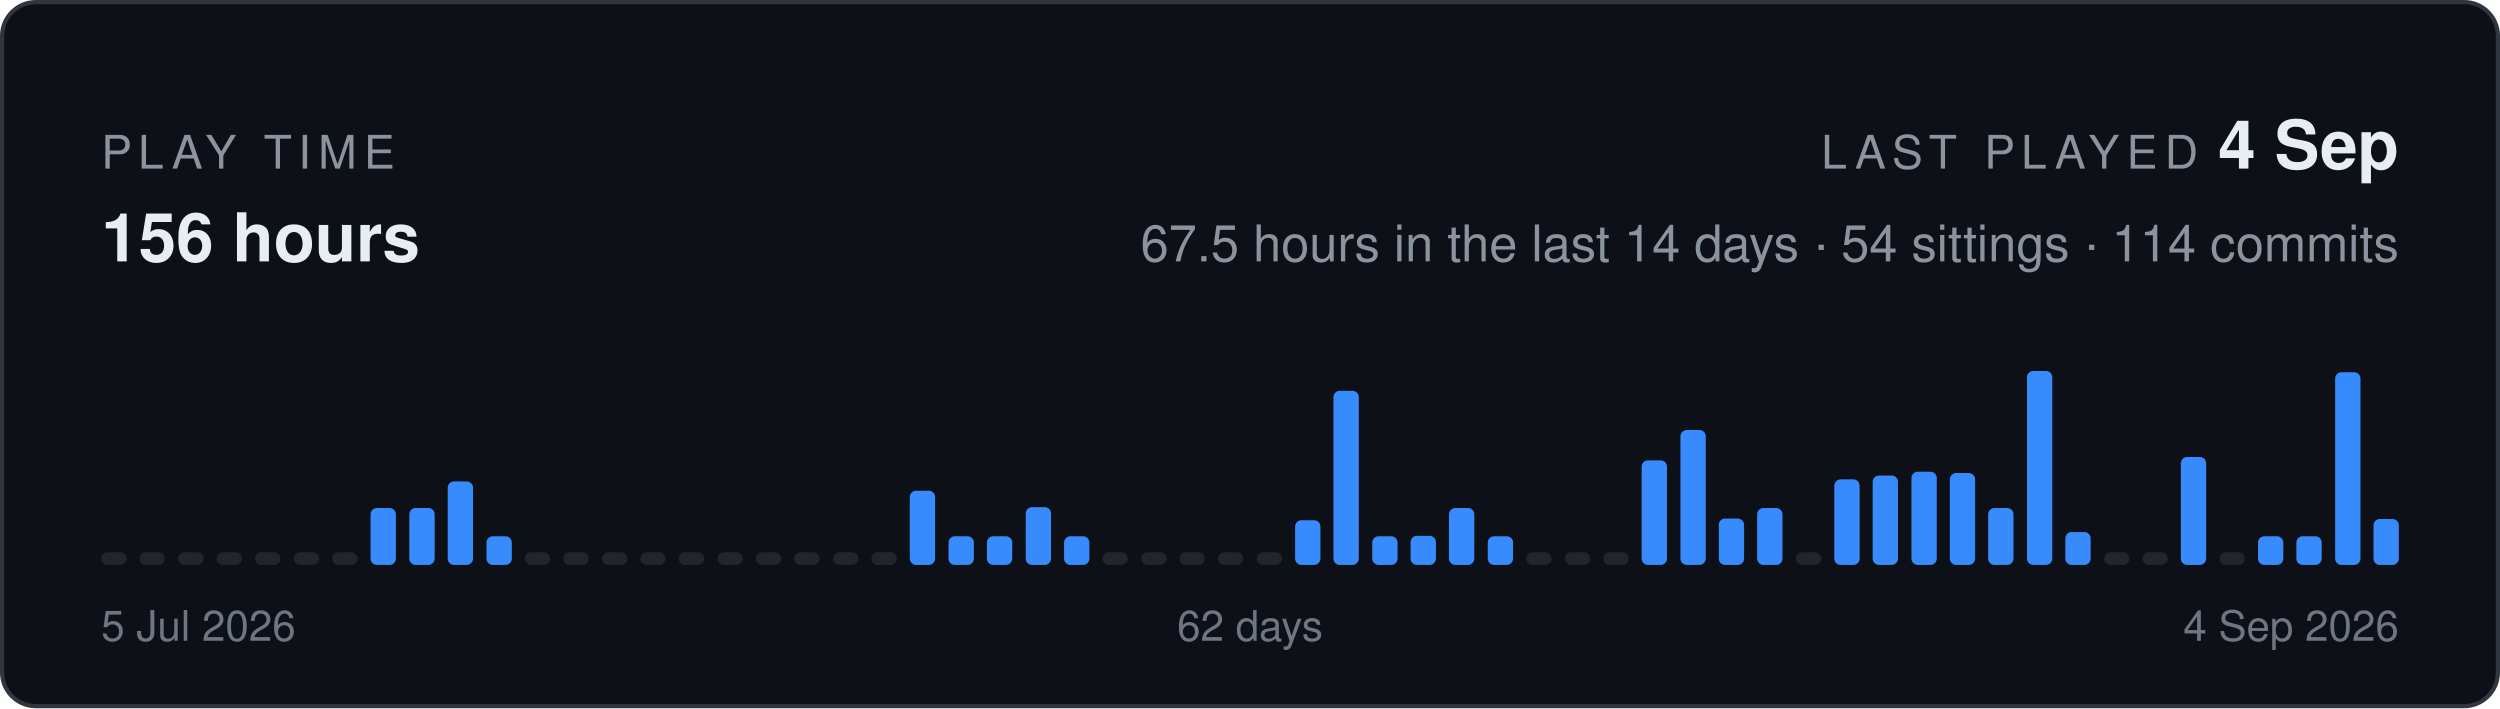
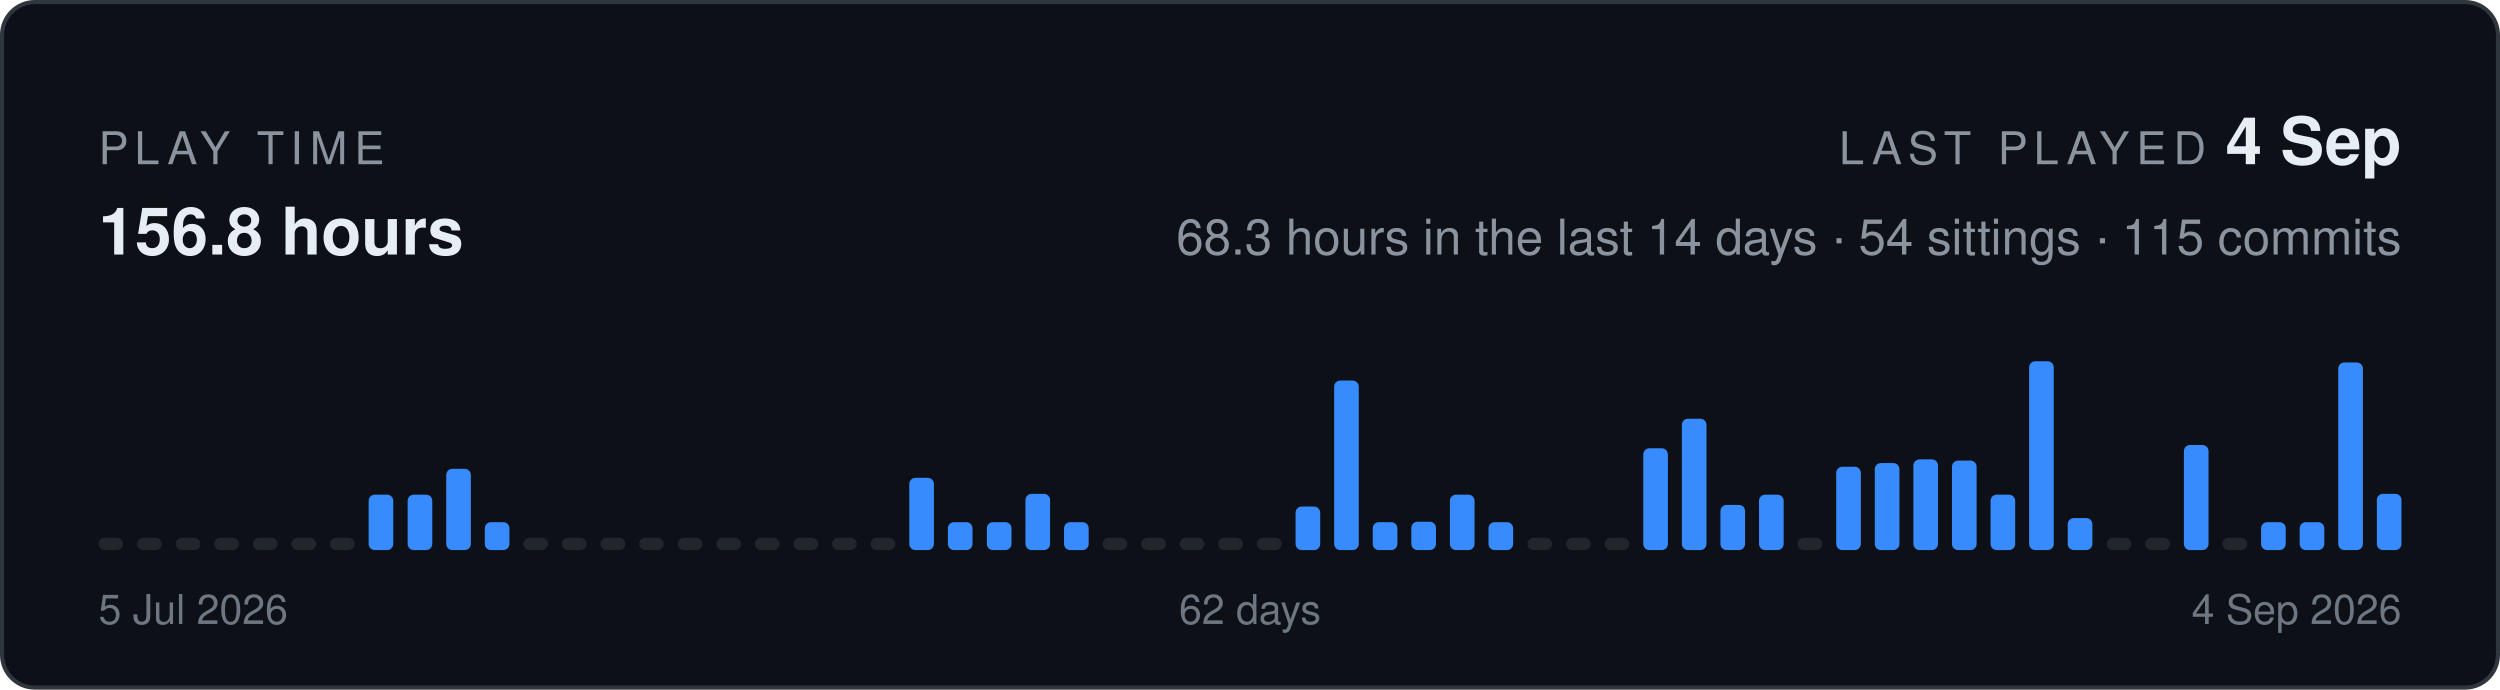
- <svg xmlns="http://www.w3.org/2000/svg" width="593" height="168" viewBox="0 0 593 168" role="img" aria-label="Play time: 156 hours over 114 commits, last played 4 Sep">
+ <svg xmlns="http://www.w3.org/2000/svg" width="609" height="168" viewBox="0 0 609 168" role="img" aria-label="Play time: 156.8 hours over 115 commits, last played 4 Sep">
  <style>
    .card { fill: #0d1117; stroke: #30363d }
    text { font-family: -apple-system, BlinkMacSystemFont, "Segoe UI", Helvetica, Arial, sans-serif }
    .label { font-size: 11px; letter-spacing: 1.7px; fill: #8b949e }
    .stat { font-size: 16px; font-weight: 600; letter-spacing: normal; fill: #e6edf3 }
    .note { font-size: 12px; fill: #8b949e }
    .axis { font-size: 10px; fill: #6e7681 }
    .bar { fill: #388bfd }
    .bar-quiet { fill: #21262d }
  </style>
-   <rect class="card" x="0.5" y="0.5" width="592" height="167" rx="8" />
+   <rect class="card" x="0.5" y="0.5" width="608" height="167" rx="8" />
  <text class="label" x="24" y="40">PLAY TIME</text>
-   <text class="stat" x="24" y="62">156 hours</text>
-   <text class="label" x="569" y="40" text-anchor="end">LAST PLAYED <tspan class="stat">4 Sep</tspan>
+   <text class="stat" x="24" y="62">156.8 hours</text>
+   <text class="label" x="585" y="40" text-anchor="end">LAST PLAYED <tspan class="stat">4 Sep</tspan>
  </text>
-   <text class="note" x="569" y="62" text-anchor="end">67.5 hours in the last 14 days   ·   54 sittings   ·   114 commits</text>
+   <text class="note" x="585" y="62" text-anchor="end">68.3 hours in the last 14 days   ·   54 sittings   ·   115 commits</text>
  <rect class="bar-quiet" x="24.0" y="131.0" width="6" height="3.0" rx="1.5" />
-   <rect class="bar-quiet" x="33.1" y="131.0" width="6" height="3.0" rx="1.5" />
-   <rect class="bar-quiet" x="42.3" y="131.0" width="6" height="3.0" rx="1.5" />
-   <rect class="bar-quiet" x="51.4" y="131.0" width="6" height="3.0" rx="1.5" />
-   <rect class="bar-quiet" x="60.5" y="131.0" width="6" height="3.0" rx="1.5" />
-   <rect class="bar-quiet" x="69.7" y="131.0" width="6" height="3.0" rx="1.5" />
-   <rect class="bar-quiet" x="78.8" y="131.0" width="6" height="3.0" rx="1.5" />
-   <rect class="bar" x="87.9" y="120.5" width="6" height="13.5" rx="1.5" />
-   <rect class="bar" x="97.1" y="120.5" width="6" height="13.5" rx="1.5" />
-   <rect class="bar" x="106.2" y="114.2" width="6" height="19.8" rx="1.5" />
-   <rect class="bar" x="115.4" y="127.2" width="6" height="6.8" rx="1.5" />
-   <rect class="bar-quiet" x="124.5" y="131.0" width="6" height="3.0" rx="1.5" />
-   <rect class="bar-quiet" x="133.6" y="131.0" width="6" height="3.0" rx="1.5" />
-   <rect class="bar-quiet" x="142.8" y="131.0" width="6" height="3.0" rx="1.5" />
-   <rect class="bar-quiet" x="151.9" y="131.0" width="6" height="3.0" rx="1.5" />
-   <rect class="bar-quiet" x="161.0" y="131.0" width="6" height="3.0" rx="1.5" />
-   <rect class="bar-quiet" x="170.2" y="131.0" width="6" height="3.0" rx="1.5" />
-   <rect class="bar-quiet" x="179.3" y="131.0" width="6" height="3.0" rx="1.5" />
-   <rect class="bar-quiet" x="188.4" y="131.0" width="6" height="3.0" rx="1.5" />
-   <rect class="bar-quiet" x="197.6" y="131.0" width="6" height="3.0" rx="1.5" />
-   <rect class="bar-quiet" x="206.7" y="131.0" width="6" height="3.0" rx="1.5" />
-   <rect class="bar" x="215.8" y="116.4" width="6" height="17.6" rx="1.5" />
-   <rect class="bar" x="225.0" y="127.2" width="6" height="6.8" rx="1.5" />
-   <rect class="bar" x="234.1" y="127.2" width="6" height="6.8" rx="1.5" />
-   <rect class="bar" x="243.3" y="120.3" width="6" height="13.7" rx="1.5" />
-   <rect class="bar" x="252.4" y="127.2" width="6" height="6.8" rx="1.5" />
-   <rect class="bar-quiet" x="261.5" y="131.0" width="6" height="3.0" rx="1.5" />
-   <rect class="bar-quiet" x="270.7" y="131.0" width="6" height="3.0" rx="1.5" />
-   <rect class="bar-quiet" x="279.8" y="131.0" width="6" height="3.0" rx="1.5" />
-   <rect class="bar-quiet" x="288.9" y="131.0" width="6" height="3.0" rx="1.5" />
-   <rect class="bar-quiet" x="298.1" y="131.0" width="6" height="3.0" rx="1.5" />
-   <rect class="bar" x="307.2" y="123.4" width="6" height="10.6" rx="1.5" />
-   <rect class="bar" x="316.3" y="92.7" width="6" height="41.3" rx="1.5" />
-   <rect class="bar" x="325.5" y="127.2" width="6" height="6.8" rx="1.5" />
-   <rect class="bar" x="334.6" y="127.1" width="6" height="6.9" rx="1.5" />
-   <rect class="bar" x="343.7" y="120.5" width="6" height="13.5" rx="1.5" />
-   <rect class="bar" x="352.9" y="127.2" width="6" height="6.8" rx="1.5" />
-   <rect class="bar-quiet" x="362.0" y="131.0" width="6" height="3.0" rx="1.5" />
-   <rect class="bar-quiet" x="371.2" y="131.0" width="6" height="3.0" rx="1.5" />
-   <rect class="bar-quiet" x="380.3" y="131.0" width="6" height="3.0" rx="1.5" />
-   <rect class="bar" x="389.4" y="109.2" width="6" height="24.8" rx="1.5" />
-   <rect class="bar" x="398.6" y="102.0" width="6" height="32.0" rx="1.5" />
-   <rect class="bar" x="407.7" y="123.0" width="6" height="11.0" rx="1.5" />
-   <rect class="bar" x="416.8" y="120.5" width="6" height="13.5" rx="1.5" />
-   <rect class="bar-quiet" x="426.0" y="131.0" width="6" height="3.0" rx="1.5" />
-   <rect class="bar" x="435.1" y="113.7" width="6" height="20.3" rx="1.5" />
-   <rect class="bar" x="444.2" y="112.8" width="6" height="21.2" rx="1.5" />
-   <rect class="bar" x="453.4" y="111.9" width="6" height="22.1" rx="1.5" />
-   <rect class="bar" x="462.5" y="112.2" width="6" height="21.8" rx="1.5" />
-   <rect class="bar" x="471.6" y="120.5" width="6" height="13.5" rx="1.5" />
-   <rect class="bar" x="480.8" y="88.0" width="6" height="46.0" rx="1.5" />
-   <rect class="bar" x="489.9" y="126.2" width="6" height="7.8" rx="1.5" />
-   <rect class="bar-quiet" x="499.1" y="131.0" width="6" height="3.0" rx="1.5" />
-   <rect class="bar-quiet" x="508.2" y="131.0" width="6" height="3.0" rx="1.5" />
-   <rect class="bar" x="517.3" y="108.4" width="6" height="25.6" rx="1.5" />
-   <rect class="bar-quiet" x="526.5" y="131.0" width="6" height="3.0" rx="1.5" />
-   <rect class="bar" x="535.6" y="127.2" width="6" height="6.8" rx="1.5" />
-   <rect class="bar" x="544.7" y="127.2" width="6" height="6.8" rx="1.5" />
-   <rect class="bar" x="553.9" y="88.3" width="6" height="45.7" rx="1.5" />
-   <rect class="bar" x="563.0" y="123.1" width="6" height="10.9" rx="1.5" />
+   <rect class="bar-quiet" x="33.4" y="131.0" width="6" height="3.0" rx="1.5" />
+   <rect class="bar-quiet" x="42.8" y="131.0" width="6" height="3.0" rx="1.5" />
+   <rect class="bar-quiet" x="52.2" y="131.0" width="6" height="3.0" rx="1.5" />
+   <rect class="bar-quiet" x="61.6" y="131.0" width="6" height="3.0" rx="1.5" />
+   <rect class="bar-quiet" x="71.0" y="131.0" width="6" height="3.0" rx="1.5" />
+   <rect class="bar-quiet" x="80.4" y="131.0" width="6" height="3.0" rx="1.5" />
+   <rect class="bar" x="89.8" y="120.5" width="6" height="13.5" rx="1.5" />
+   <rect class="bar" x="99.3" y="120.5" width="6" height="13.5" rx="1.5" />
+   <rect class="bar" x="108.7" y="114.2" width="6" height="19.8" rx="1.5" />
+   <rect class="bar" x="118.1" y="127.2" width="6" height="6.8" rx="1.5" />
+   <rect class="bar-quiet" x="127.5" y="131.0" width="6" height="3.0" rx="1.5" />
+   <rect class="bar-quiet" x="136.9" y="131.0" width="6" height="3.0" rx="1.5" />
+   <rect class="bar-quiet" x="146.3" y="131.0" width="6" height="3.0" rx="1.5" />
+   <rect class="bar-quiet" x="155.7" y="131.0" width="6" height="3.0" rx="1.5" />
+   <rect class="bar-quiet" x="165.1" y="131.0" width="6" height="3.0" rx="1.5" />
+   <rect class="bar-quiet" x="174.5" y="131.0" width="6" height="3.0" rx="1.5" />
+   <rect class="bar-quiet" x="183.9" y="131.0" width="6" height="3.0" rx="1.5" />
+   <rect class="bar-quiet" x="193.3" y="131.0" width="6" height="3.0" rx="1.5" />
+   <rect class="bar-quiet" x="202.7" y="131.0" width="6" height="3.0" rx="1.5" />
+   <rect class="bar-quiet" x="212.1" y="131.0" width="6" height="3.0" rx="1.5" />
+   <rect class="bar" x="221.5" y="116.4" width="6" height="17.6" rx="1.5" />
+   <rect class="bar" x="230.9" y="127.2" width="6" height="6.8" rx="1.5" />
+   <rect class="bar" x="240.4" y="127.2" width="6" height="6.8" rx="1.5" />
+   <rect class="bar" x="249.8" y="120.3" width="6" height="13.7" rx="1.5" />
+   <rect class="bar" x="259.2" y="127.2" width="6" height="6.8" rx="1.5" />
+   <rect class="bar-quiet" x="268.6" y="131.0" width="6" height="3.0" rx="1.5" />
+   <rect class="bar-quiet" x="278.0" y="131.0" width="6" height="3.0" rx="1.5" />
+   <rect class="bar-quiet" x="287.4" y="131.0" width="6" height="3.0" rx="1.5" />
+   <rect class="bar-quiet" x="296.8" y="131.0" width="6" height="3.0" rx="1.5" />
+   <rect class="bar-quiet" x="306.2" y="131.0" width="6" height="3.0" rx="1.5" />
+   <rect class="bar" x="315.6" y="123.4" width="6" height="10.6" rx="1.5" />
+   <rect class="bar" x="325.0" y="92.7" width="6" height="41.3" rx="1.5" />
+   <rect class="bar" x="334.4" y="127.2" width="6" height="6.8" rx="1.5" />
+   <rect class="bar" x="343.8" y="127.1" width="6" height="6.9" rx="1.5" />
+   <rect class="bar" x="353.2" y="120.5" width="6" height="13.5" rx="1.5" />
+   <rect class="bar" x="362.6" y="127.2" width="6" height="6.8" rx="1.5" />
+   <rect class="bar-quiet" x="372.1" y="131.0" width="6" height="3.0" rx="1.5" />
+   <rect class="bar-quiet" x="381.5" y="131.0" width="6" height="3.0" rx="1.5" />
+   <rect class="bar-quiet" x="390.9" y="131.0" width="6" height="3.0" rx="1.5" />
+   <rect class="bar" x="400.3" y="109.2" width="6" height="24.8" rx="1.5" />
+   <rect class="bar" x="409.7" y="102.0" width="6" height="32.0" rx="1.5" />
+   <rect class="bar" x="419.1" y="123.0" width="6" height="11.0" rx="1.5" />
+   <rect class="bar" x="428.5" y="120.5" width="6" height="13.5" rx="1.5" />
+   <rect class="bar-quiet" x="437.9" y="131.0" width="6" height="3.0" rx="1.5" />
+   <rect class="bar" x="447.3" y="113.7" width="6" height="20.3" rx="1.5" />
+   <rect class="bar" x="456.7" y="112.8" width="6" height="21.2" rx="1.5" />
+   <rect class="bar" x="466.1" y="111.9" width="6" height="22.1" rx="1.5" />
+   <rect class="bar" x="475.5" y="112.2" width="6" height="21.8" rx="1.5" />
+   <rect class="bar" x="484.9" y="120.5" width="6" height="13.5" rx="1.5" />
+   <rect class="bar" x="494.3" y="88.0" width="6" height="46.0" rx="1.5" />
+   <rect class="bar" x="503.7" y="126.2" width="6" height="7.8" rx="1.5" />
+   <rect class="bar-quiet" x="513.2" y="131.0" width="6" height="3.0" rx="1.5" />
+   <rect class="bar-quiet" x="522.6" y="131.0" width="6" height="3.0" rx="1.5" />
+   <rect class="bar" x="532.0" y="108.4" width="6" height="25.6" rx="1.5" />
+   <rect class="bar-quiet" x="541.4" y="131.0" width="6" height="3.0" rx="1.5" />
+   <rect class="bar" x="550.8" y="127.2" width="6" height="6.8" rx="1.5" />
+   <rect class="bar" x="560.2" y="127.2" width="6" height="6.8" rx="1.5" />
+   <rect class="bar" x="569.6" y="88.3" width="6" height="45.7" rx="1.5" />
+   <rect class="bar" x="579.0" y="120.3" width="6" height="13.7" rx="1.5" />
  <text class="axis" x="24" y="152">5 Jul 2026</text>
-   <text class="axis" x="296.5" y="152" text-anchor="middle">62 days</text>
-   <text class="axis" x="569" y="152" text-anchor="end">4 Sep 2026</text>
+   <text class="axis" x="304.5" y="152" text-anchor="middle">62 days</text>
+   <text class="axis" x="585" y="152" text-anchor="end">4 Sep 2026</text>
</svg>
